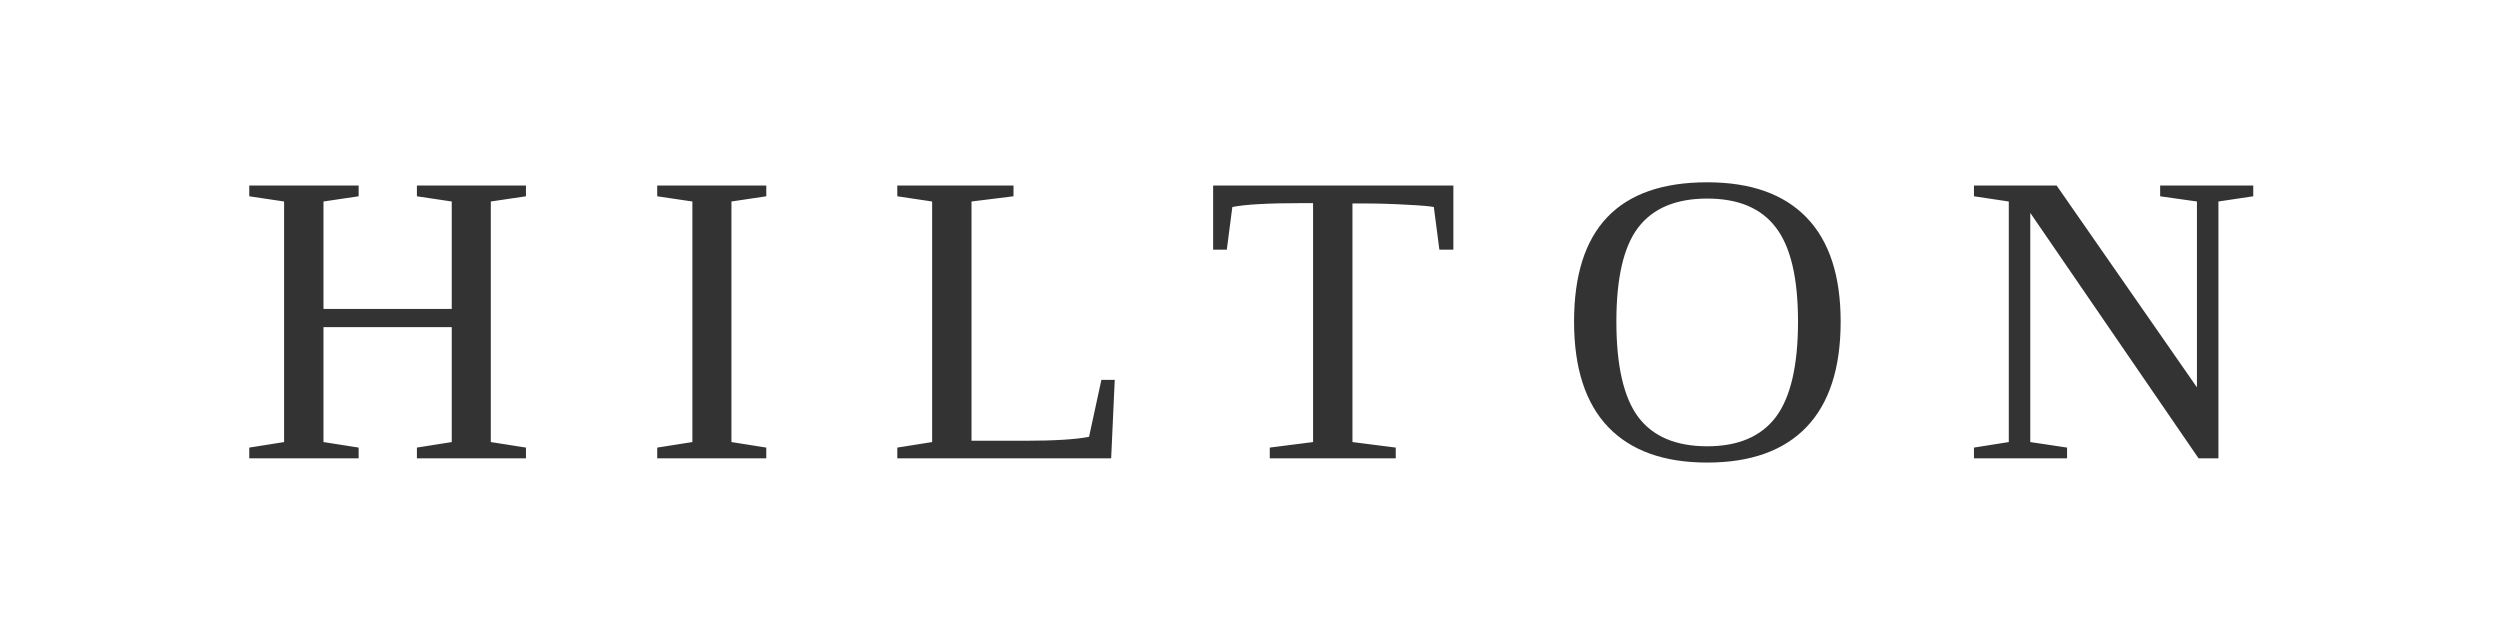
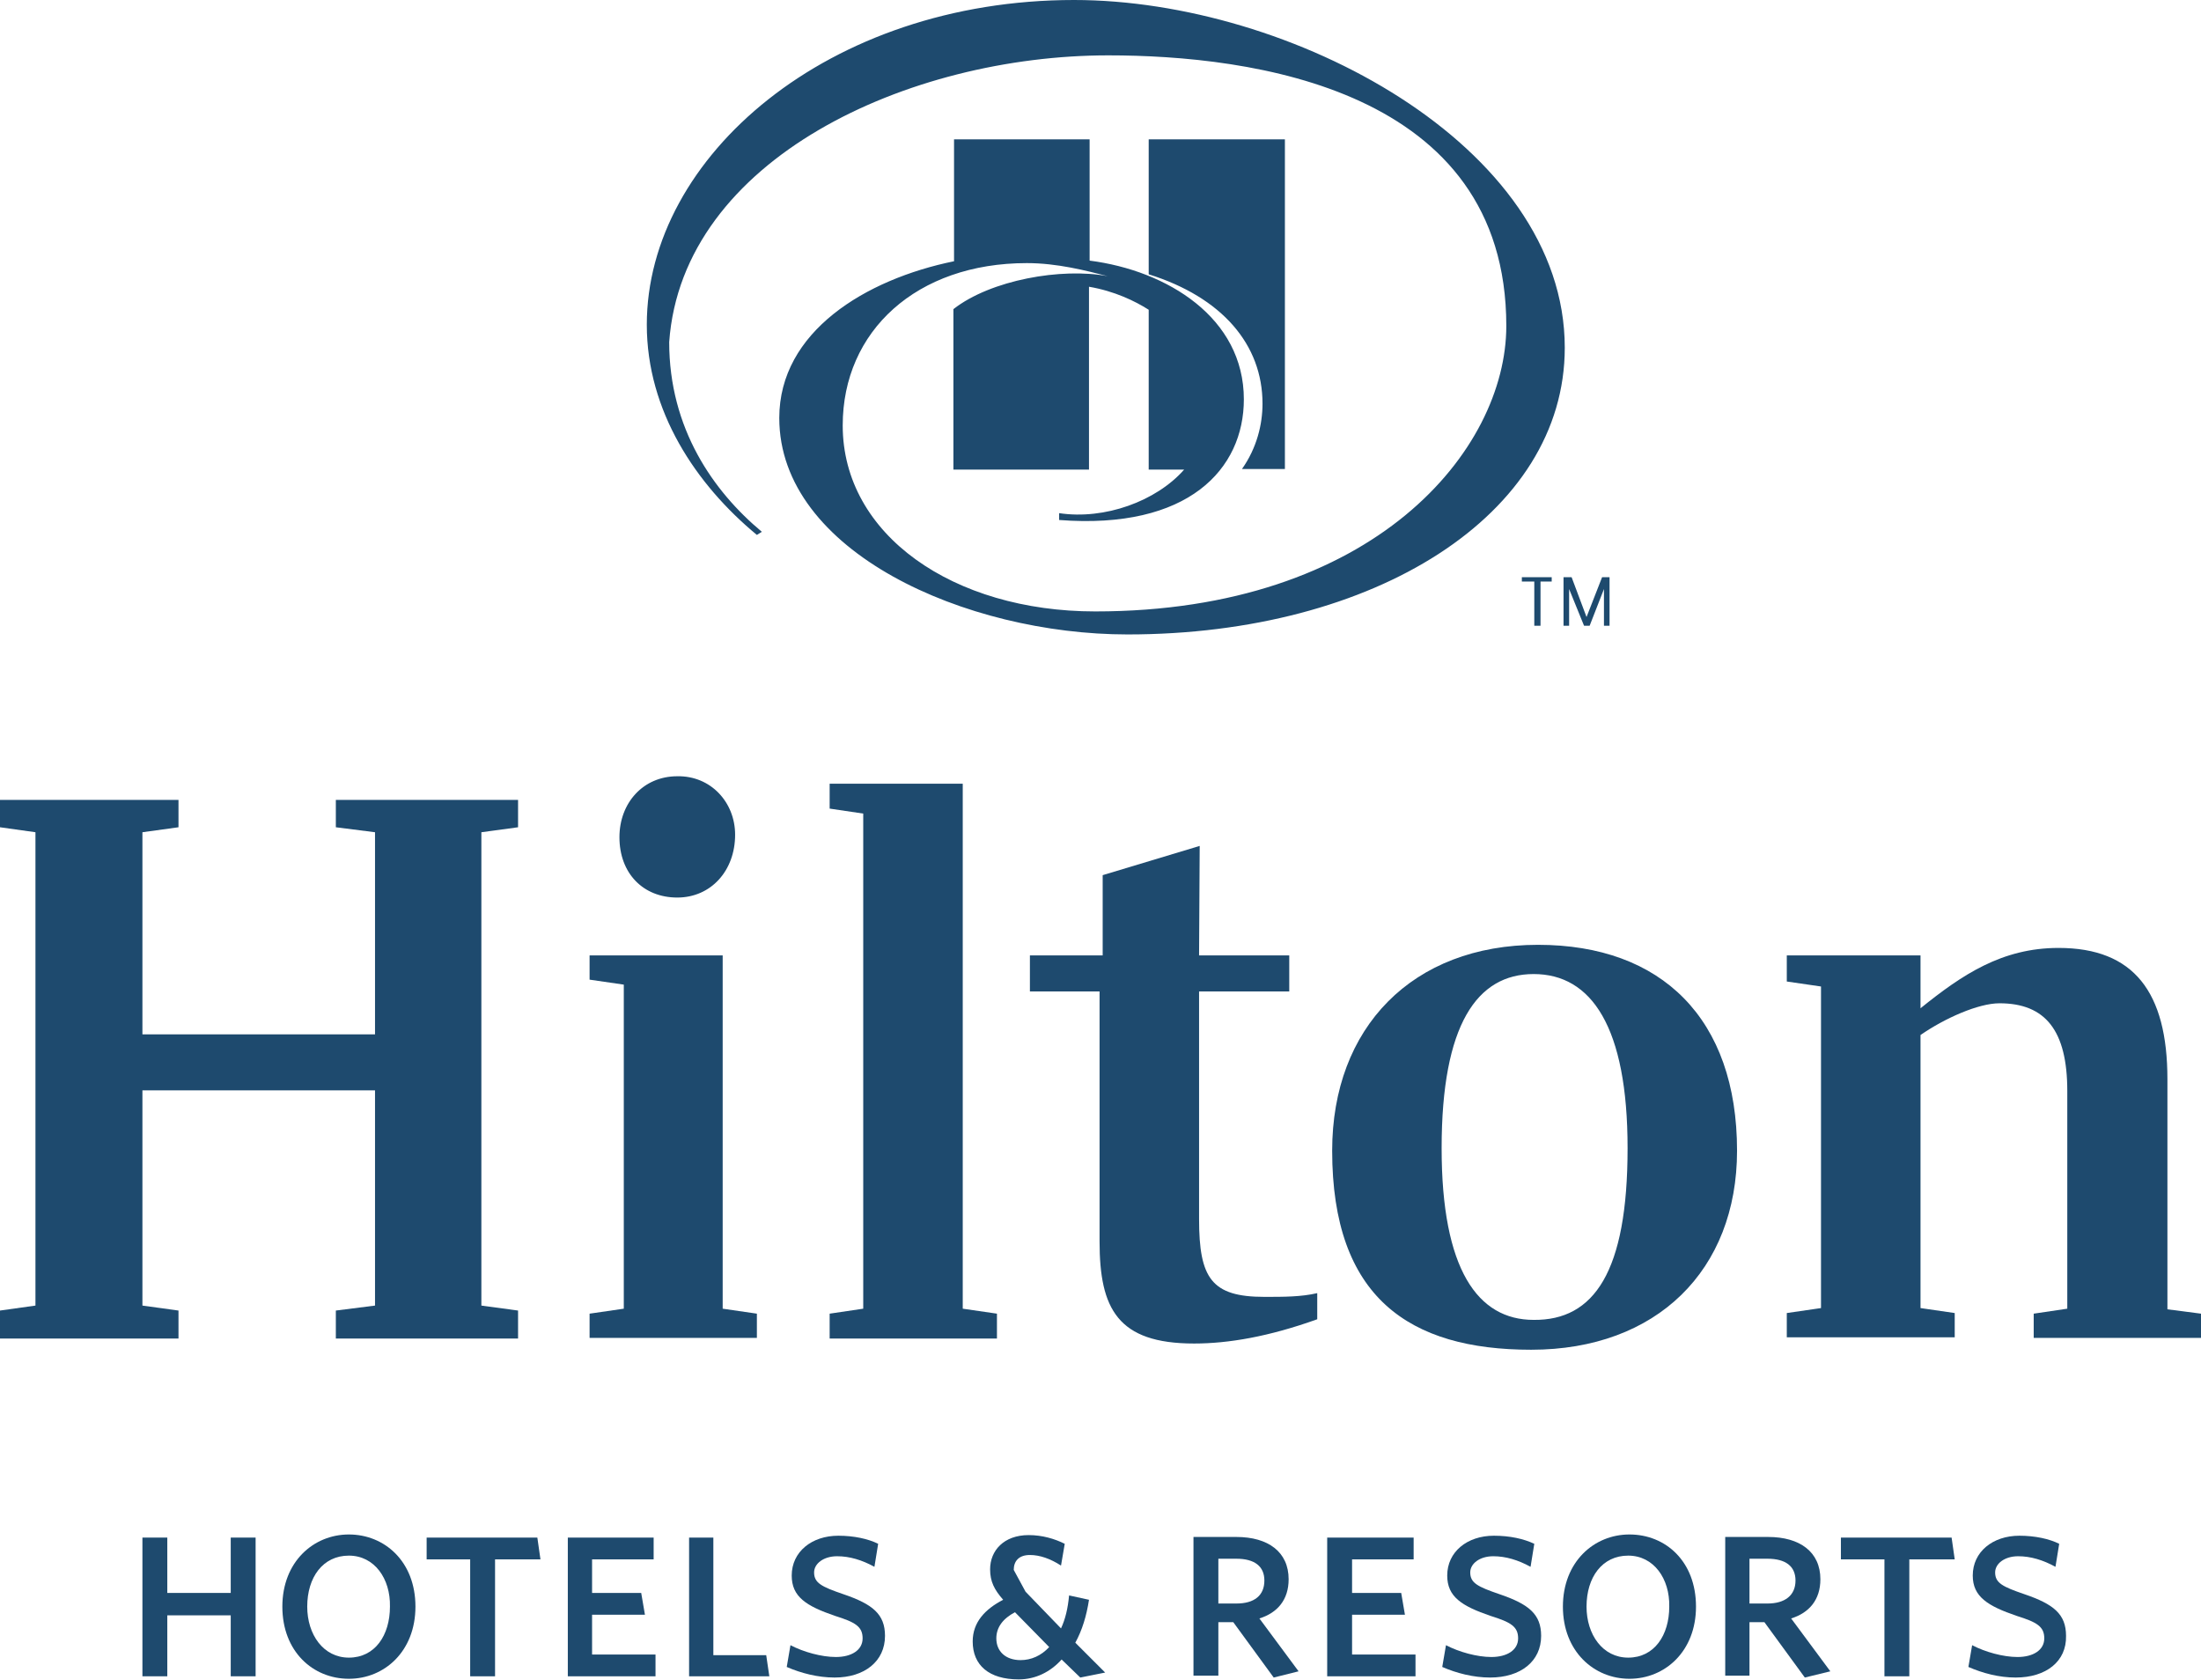
- <svg xmlns="http://www.w3.org/2000/svg" width="120" height="30" viewBox="0 0 120 30">
-   <text x="60" y="22" text-anchor="middle" font-family="Georgia, 'Times New Roman', serif" font-size="20" font-weight="400" letter-spacing="5" fill="#333">HILTON</text>
+ <svg xmlns="http://www.w3.org/2000/svg" version="1.1" id="Layer_1" x="0px" y="0px" viewBox="23.3 64.4 353.9 270" enable-background="new 23.3 64.4 353.9 270" xml:space="preserve">
+   <g>
+     <polyline fill="#1E4A6E" points="60.4,333.9 60.4,324.1 50.2,324.1 50.2,333.9 46.2,333.9 46.2,311.6 50.2,311.6 50.2,320.5    60.4,320.5 60.4,311.6 64.4,311.6 64.4,333.9  " />
+     <path fill="#1E4A6E" d="M79.4,314.5c-4.2,0-6.7,3.5-6.7,8.2c0,4.5,2.6,8.2,6.7,8.2c4.2,0,6.6-3.6,6.6-8.2   C86.1,318.2,83.5,314.5,79.4,314.5 M79.4,334.3c-5.8,0-10.7-4.4-10.7-11.6s5-11.6,10.7-11.6s10.7,4.3,10.7,11.6   C90.1,329.9,85.1,334.3,79.4,334.3" />
+     <polyline fill="#1E4A6E" points="102.9,315.1 102.9,333.9 98.9,333.9 98.9,315.1 91.9,315.1 91.9,311.6 109.7,311.6 110.2,315.1     " />
+     <polyline fill="#1E4A6E" points="114.6,333.9 114.6,311.6 128.4,311.6 128.4,315.1 118.5,315.1 118.5,320.5 126.4,320.5 127,324    118.5,324 118.5,330.4 128.7,330.4 128.7,333.9  " />
+     <polyline fill="#1E4A6E" points="134.1,333.9 134.1,311.6 138,311.6 138,330.5 146.5,330.5 147,333.9  " />
+     <path fill="#1E4A6E" d="M157.5,334.1c-2.7,0-5.4-0.7-7.7-1.7l0.6-3.5c2.1,1.1,5,1.9,7.3,1.9c2.5,0,4.3-1.1,4.3-3s-1.2-2.6-4.4-3.6   c-4.7-1.6-7-3.1-7-6.5c0-3.8,3.2-6.4,7.5-6.4c2.5,0,4.8,0.5,6.4,1.3l-0.6,3.7c-2-1.1-4-1.7-6-1.7c-2.2,0-3.7,1.2-3.7,2.6   c0,1.7,1.2,2.3,4.7,3.5c4.7,1.6,6.7,3.2,6.7,6.7C165.6,331.5,162.3,334.1,157.5,334.1" />
+     <path fill="#1E4A6E" d="M186.5,323.6c-1.9,1-3,2.4-3,4.2c0,2.1,1.5,3.5,3.9,3.5c1.7,0,3.3-0.7,4.6-2.1 M197,334.1l-3-2.9   c-1.8,2-4.2,3.2-6.9,3.2c-4.8,0-7.4-2.3-7.4-6.1c0-3.1,2-5.2,4.9-6.7c-1.4-1.6-2.1-2.9-2.1-4.9c0-3,2.2-5.5,6.2-5.5   c2.2,0,4.2,0.6,5.8,1.4l-0.6,3.5c-1.7-1.1-3.4-1.7-5-1.7c-1.8,0-2.6,1-2.6,2.4l1.9,3.5l5.7,5.9c0.7-1.5,1.1-3.2,1.3-5.3l3.2,0.7   c-0.4,2.6-1.1,4.9-2.2,6.9l4.8,4.8L197,334.1z" />
+     <path fill="#1E4A6E" d="M222.1,315h-2.9v7.2h2.9c2.9,0,4.5-1.3,4.5-3.7C226.6,316.2,225,315,222.1,315 M228.1,334.1l-6.5-8.9h-2.4   v8.6h-4v-22.3h6.9c5.1,0,8.4,2.4,8.4,6.8c0,3.3-1.8,5.4-4.7,6.3l6.3,8.5L228.1,334.1z" />
+     <polyline fill="#1E4A6E" points="236.7,333.9 236.7,311.6 250.6,311.6 250.6,315.1 240.7,315.1 240.7,320.5 248.6,320.5 249.2,324    240.7,324 240.7,330.4 250.9,330.4 250.9,333.9  " />
+     <path fill="#1E4A6E" d="M262.9,334.1c-2.7,0-5.4-0.7-7.7-1.7l0.6-3.5c2.1,1.1,5,1.9,7.3,1.9c2.5,0,4.3-1.1,4.3-3s-1.2-2.6-4.4-3.6   c-4.7-1.6-7-3.1-7-6.5c0-3.8,3.2-6.4,7.5-6.4c2.6,0,4.8,0.5,6.5,1.3l-0.6,3.7c-2-1.1-4-1.7-6-1.7c-2.2,0-3.7,1.2-3.7,2.6   c0,1.7,1.2,2.3,4.7,3.5c4.7,1.6,6.7,3.2,6.7,6.7C271.1,331.5,267.8,334.1,262.9,334.1" />
+     <path fill="#1E4A6E" d="M285.1,314.5c-4.2,0-6.7,3.5-6.7,8.2c0,4.5,2.6,8.2,6.7,8.2c4.2,0,6.6-3.6,6.6-8.2   C291.8,318.2,289.2,314.5,285.1,314.5 M285.3,334.3c-5.7,0-10.7-4.4-10.7-11.6s5-11.6,10.7-11.6c5.8,0,10.7,4.3,10.7,11.6   C296,329.9,291,334.3,285.3,334.3" />
+     <path fill="#1E4A6E" d="M307.5,315h-2.9v7.2h2.9c2.8,0,4.5-1.3,4.5-3.7C312,316.2,310.4,315,307.5,315 M313.5,334.1l-6.5-8.9h-2.4   v8.6h-3.9v-22.3h6.9c5.1,0,8.4,2.4,8.4,6.8c0,3.3-1.8,5.4-4.7,6.3l6.3,8.5L313.5,334.1z" />
+     <polyline fill="#1E4A6E" points="330.3,315.1 330.3,333.9 326.3,333.9 326.3,315.1 319.3,315.1 319.3,311.6 337.1,311.6    337.6,315.1  " />
+     <path fill="#1E4A6E" d="M347.4,334.1c-2.7,0-5.3-0.7-7.6-1.7l0.6-3.5c2.1,1.1,5,1.9,7.3,1.9c2.5,0,4.3-1.1,4.3-3s-1.2-2.6-4.4-3.6   c-4.7-1.6-7.1-3.1-7.1-6.5c0-3.8,3.2-6.4,7.5-6.4c2.5,0,4.8,0.5,6.4,1.3l-0.6,3.7c-2-1.1-4-1.7-6-1.7c-2.2,0-3.7,1.2-3.7,2.6   c0,1.7,1.2,2.3,4.7,3.5c4.7,1.6,6.7,3.2,6.7,6.7C355.6,331.5,352.3,334.1,347.4,334.1" />
+     <path fill="#1E4A6E" d="M196,64.4c-39.5,0-68.7,25.2-68.7,52.2c0,13.9,7.9,25.7,17.7,33.8l0.8-0.5c-7.8-6.5-14.9-16.6-14.9-30.5   c2.1-29.5,38.5-46.1,70.6-46.1c22.9,0,64,5.3,64,43.5c0,20-21.3,45.9-66.1,45.9c-22.8,0-40.6-12.3-40.6-29.9   c0-15.2,11.9-26.1,29.6-26.1c4.9,0,9.5,1.2,13,2.1c-7.4-1.4-18.8,0.6-24.8,5.3v25.8h21.8v-29.4c4.1,0.7,7.4,2.3,9.6,3.7v25.7h5.7   c-4.5,5.1-12.8,8.1-20.1,7v1.1c20.8,1.6,29.7-8.2,29.7-19.4c0-13.1-12.3-20.7-24.8-22.3V86.8h-21.8v19.6   c-14.2,2.9-28.1,11.3-28.1,25.2c0,21.5,30,34.8,56,34.8c39.7,0,70.3-19.2,70.3-46.1C274.9,87.7,230.7,64.4,196,64.4 M226.3,129.3   c0-9.5-6.5-17.1-18.3-20.8V86.8h21.9v53H223C225.4,136.4,226.3,132.6,226.3,129.3" />
+     <polyline fill="#1E4A6E" points="100.7,198.2 100.7,274.3 106.6,275.1 106.6,279.6 77.3,279.6 77.3,275.1 83.6,274.3 83.6,239.7    46.2,239.7 46.2,274.3 52,275.1 52,279.6 23.3,279.6 23.3,275.1 29,274.3 29,198.2 23.3,197.4 23.3,193 52,193 52,197.4    46.2,198.2 46.2,230.7 83.6,230.7 83.6,198.2 77.3,197.4 77.3,193 106.6,193 106.6,197.4  " />
+     <path fill="#1E4A6E" d="M141.5,198.6c0,5.8-3.9,10.1-9.3,10.1c-5.5,0-9.3-3.9-9.3-9.7c0-5.5,3.8-9.8,9.3-9.8   C137.6,189.1,141.5,193.4,141.5,198.6 M139.5,274.8l5.5,0.8v3.9h-26.9v-3.9l5.5-0.8v-52.1l-5.5-0.8V218h21.4V274.8z" />
+     <polyline fill="#1E4A6E" points="156.7,275.6 162.1,274.8 162.1,195.2 156.7,194.4 156.7,190.4 178.1,190.4 178.1,274.8    183.6,275.6 183.6,279.6 156.7,279.6  " />
+     <path fill="#1E4A6E" d="M216.1,218h14.5v5.8h-14.5v36.6c0,9.5,2,12.5,10.5,12.5c3.2,0,5.9,0,8.5-0.6v4.2   c-7.8,2.8-14.3,3.9-19.8,3.9c-12.3,0-15.2-5.6-15.2-16.4v-40.2h-11.2V218h11.7v-12.9l15.6-4.7" />
+     <path fill="#1E4A6E" d="M285,249c0-19.5-5.8-28-15.1-28c-9.1,0-14.8,8.1-14.8,28c0,19.5,5.8,27.6,14.8,27.6   C279.6,276.7,285,268.9,285,249 M302.6,249.4c0,19.2-12.9,32-33.1,32c-19.6,0-32-8.4-32-32c0-19.8,12.9-33.1,33.1-33.1   C290.5,216.3,302.6,228.2,302.6,249.4" />
+     <path fill="#1E4A6E" d="M377.2,275.6v3.9h-26.9v-3.9l5.4-0.8v-35c0-9.7-3.5-14.1-10.9-14.1c-3.4,0-8.8,2.4-12.7,5.1v43.9l5.5,0.8   v3.9h-27v-3.9l5.5-0.8V223l-5.5-0.8V218h21.5v8.5c6.7-5.4,13.1-9.7,22.2-9.7c12.1,0,17.5,7.1,17.5,21.1v37" />
+     <path fill="#1E4A6E" d="M270,157.9h-2v-0.7h4.8v0.7H271v7.1h-1 M278.4,163.6L278.4,163.6l2.5-6.4h1.2v7.8h-0.9v-5.9l0,0l-2.3,5.9   H278l-2.4-5.9l0,0v5.9h-0.9v-7.8h1.3L278.4,163.6z" />
+   </g>
</svg>
